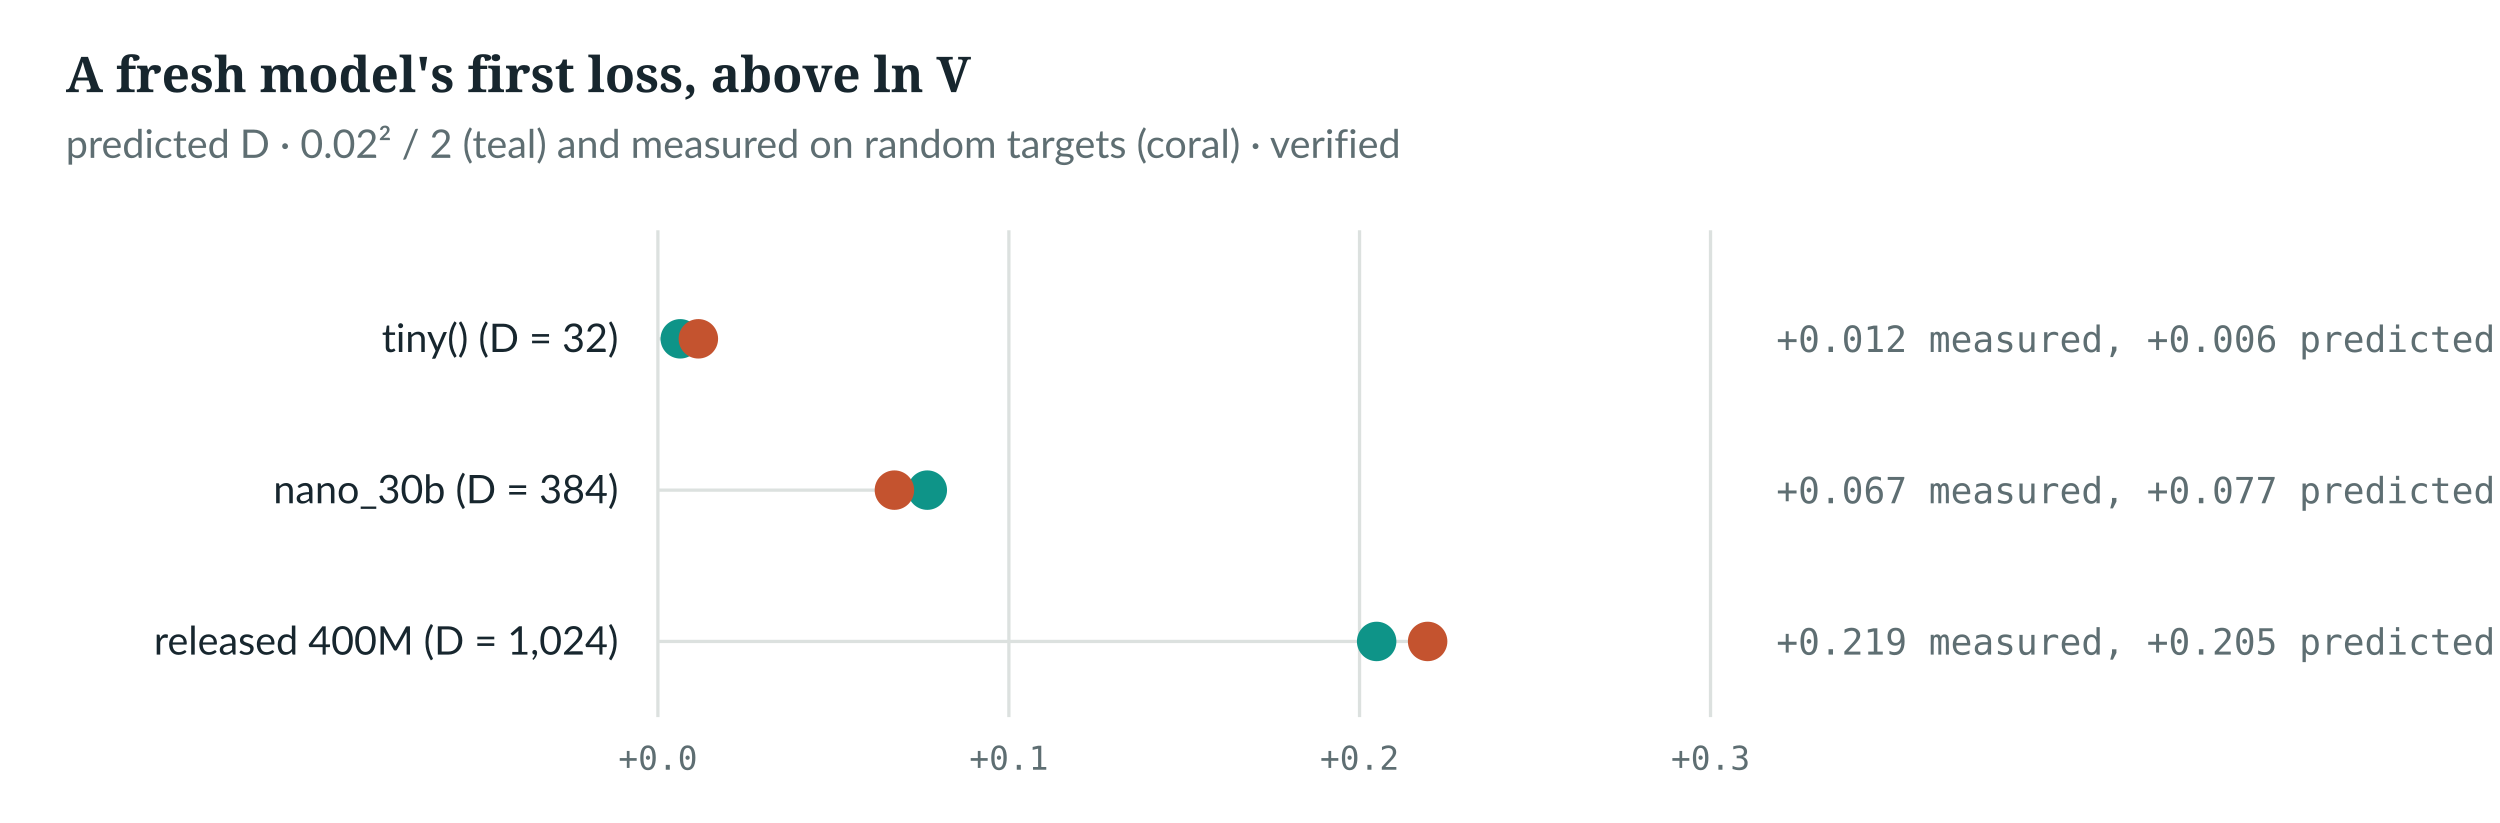
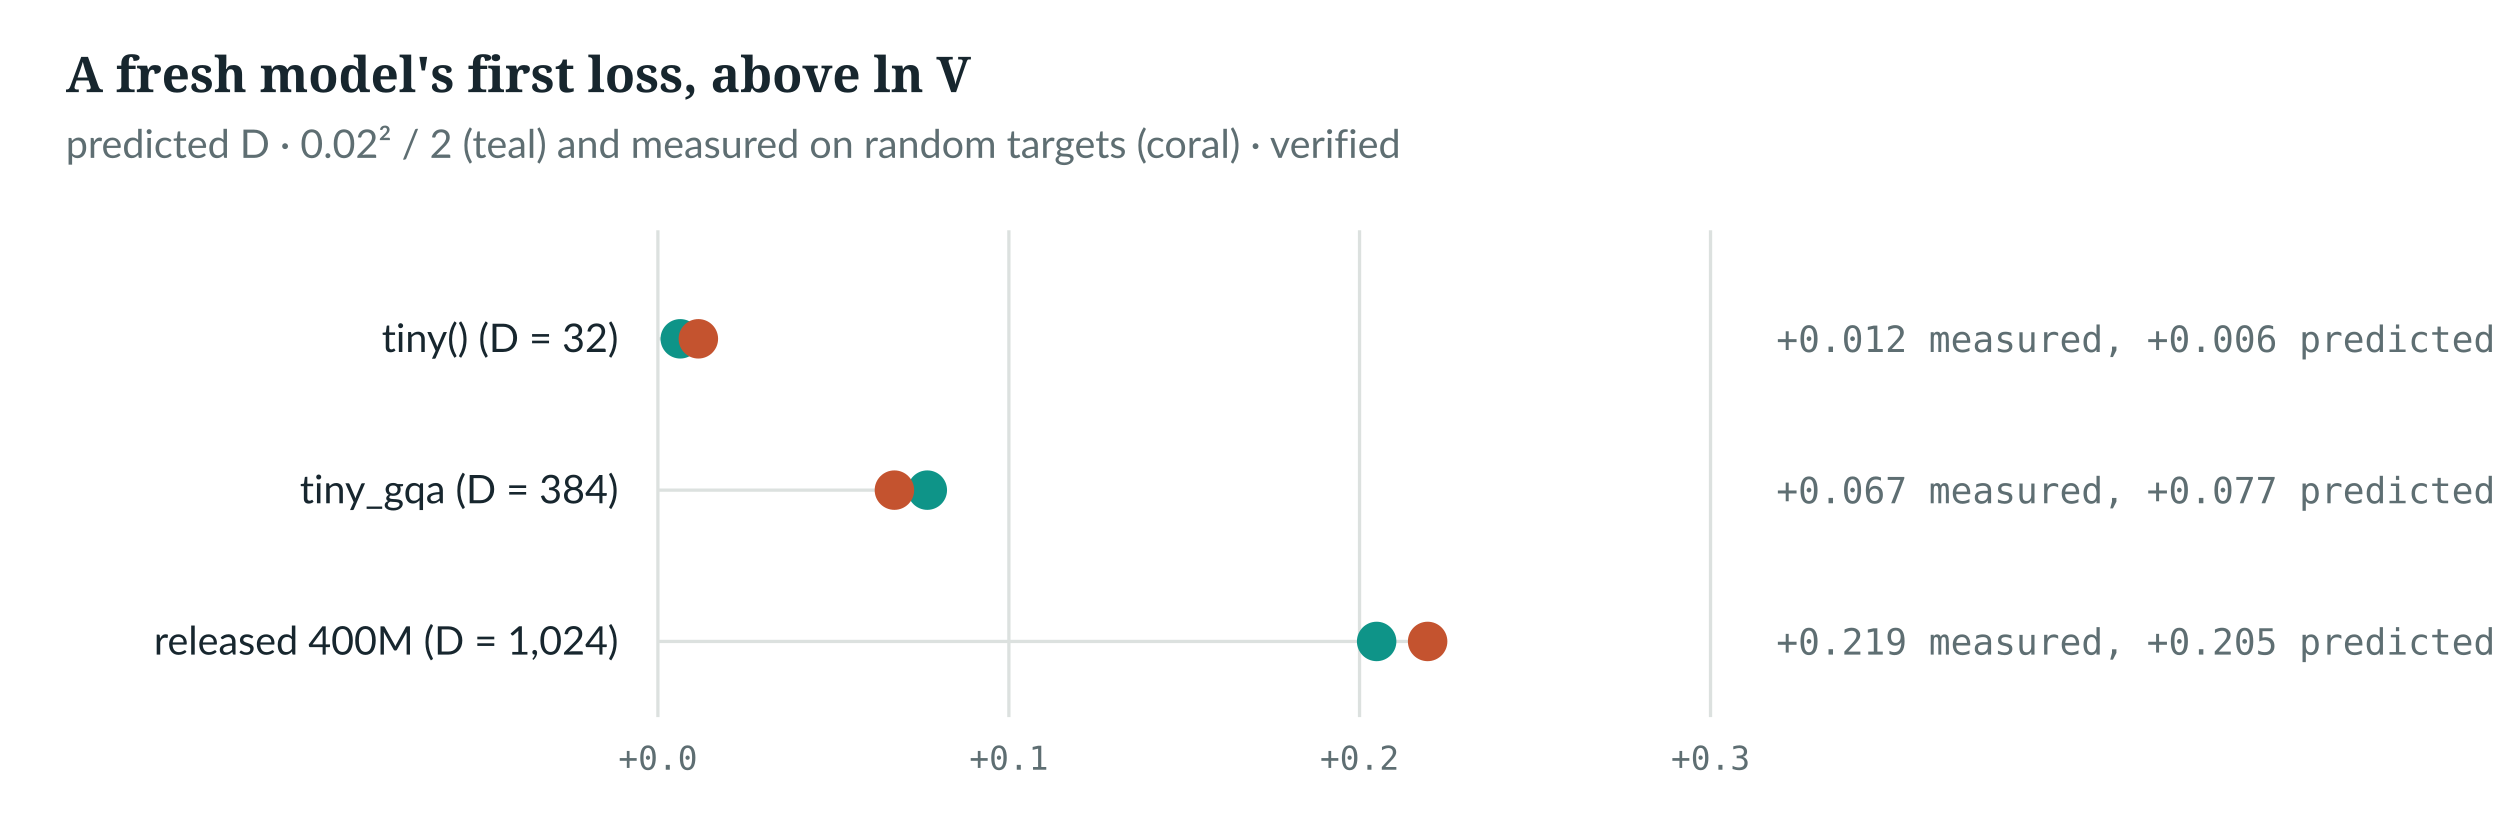
<svg xmlns="http://www.w3.org/2000/svg" viewBox="0 0 760 250" role="img" aria-labelledby="t d" class="figure-svg">
  <defs>
    <pattern id="hatch" width="6" height="6" patternUnits="userSpaceOnUse" patternTransform="rotate(45)">
      <line x1="0" y1="0" x2="0" y2="6" stroke="#DCE1DF" class="f-rule" stroke-width="2" />
    </pattern>
    <marker id="arrow" viewBox="0 0 10 10" refX="9" refY="5" markerWidth="7" markerHeight="7" orient="auto">
      <path d="M0,0 L10,5 L0,10 z" fill="#5E6E72" class="f-muted-fill" />
    </marker>
  </defs>
  <text x="20.0" y="28.0" class="f-ink" fill="#17262E" font-size="15" font-family="Lora, Georgia, serif" font-weight="700" text-anchor="start">A fresh model's first loss, above ln V</text>
  <text x="20.0" y="48.0" class="f-muted" fill="#5E6E72" font-size="12" font-family="Lato, 'Segoe UI', system-ui, sans-serif" font-weight="400" text-anchor="start">predicted D · 0.02² / 2 (teal) and measured on random targets (coral) · verified</text>
  <line x1="200.0" y1="70.0" x2="200.0" y2="218.0" stroke="#DCE1DF" class="f-rule" stroke-width="1" />
  <text x="200.0" y="234.0" class="f-muted" fill="#5E6E72" font-size="10" font-family="'JetBrains Mono', Consolas, monospace" font-weight="400" text-anchor="middle">+0.0</text>
  <line x1="306.7" y1="70.0" x2="306.7" y2="218.0" stroke="#DCE1DF" class="f-rule" stroke-width="1" />
  <text x="306.7" y="234.0" class="f-muted" fill="#5E6E72" font-size="10" font-family="'JetBrains Mono', Consolas, monospace" font-weight="400" text-anchor="middle">+0.1</text>
  <line x1="413.3" y1="70.0" x2="413.3" y2="218.0" stroke="#DCE1DF" class="f-rule" stroke-width="1" />
  <text x="413.3" y="234.0" class="f-muted" fill="#5E6E72" font-size="10" font-family="'JetBrains Mono', Consolas, monospace" font-weight="400" text-anchor="middle">+0.2</text>
  <line x1="520.0" y1="70.0" x2="520.0" y2="218.0" stroke="#DCE1DF" class="f-rule" stroke-width="1" />
  <text x="520.0" y="234.0" class="f-muted" fill="#5E6E72" font-size="10" font-family="'JetBrains Mono', Consolas, monospace" font-weight="400" text-anchor="middle">+0.3</text>
  <text x="188.0" y="107.0" class="f-ink" fill="#17262E" font-size="12" font-family="Lato, 'Segoe UI', system-ui, sans-serif" font-weight="400" text-anchor="end">tiny() (D = 32)</text>
  <line x1="200.0" y1="103.0" x2="212.3" y2="103.0" stroke="#DCE1DF" class="f-rule" stroke-width="1" />
  <circle cx="206.8" cy="103.0" r="6" fill="#0E9488" class="f-teal" />
  <circle cx="212.3" cy="103.0" r="6" fill="#C4532F" class="f-coral" />
  <text x="540.0" y="107.0" class="f-muted" fill="#5E6E72" font-size="11" font-family="'JetBrains Mono', Consolas, monospace" font-weight="400" text-anchor="start">+0.012 measured, +0.006 predicted</text>
-   <text x="188.0" y="153.0" class="f-ink" fill="#17262E" font-size="12" font-family="Lato, 'Segoe UI', system-ui, sans-serif" font-weight="400" text-anchor="end">nano_30b (D = 384)</text>
+   <text x="188.0" y="153.0" class="f-ink" fill="#17262E" font-size="12" font-family="Lato, 'Segoe UI', system-ui, sans-serif" font-weight="400" text-anchor="end">tiny_gqa (D = 384)</text>
  <line x1="200.0" y1="149.0" x2="281.9" y2="149.0" stroke="#DCE1DF" class="f-rule" stroke-width="1" />
  <circle cx="281.9" cy="149.0" r="6" fill="#0E9488" class="f-teal" />
  <circle cx="271.9" cy="149.0" r="6" fill="#C4532F" class="f-coral" />
  <text x="540.0" y="153.0" class="f-muted" fill="#5E6E72" font-size="11" font-family="'JetBrains Mono', Consolas, monospace" font-weight="400" text-anchor="start">+0.067 measured, +0.077 predicted</text>
  <text x="188.0" y="199.0" class="f-ink" fill="#17262E" font-size="12" font-family="Lato, 'Segoe UI', system-ui, sans-serif" font-weight="400" text-anchor="end">released 400M (D = 1,024)</text>
  <line x1="200.0" y1="195.0" x2="434.0" y2="195.0" stroke="#DCE1DF" class="f-rule" stroke-width="1" />
  <circle cx="418.5" cy="195.0" r="6" fill="#0E9488" class="f-teal" />
  <circle cx="434.0" cy="195.0" r="6" fill="#C4532F" class="f-coral" />
  <text x="540.0" y="199.0" class="f-muted" fill="#5E6E72" font-size="11" font-family="'JetBrains Mono', Consolas, monospace" font-weight="400" text-anchor="start">+0.219 measured, +0.205 predicted</text>
</svg>
